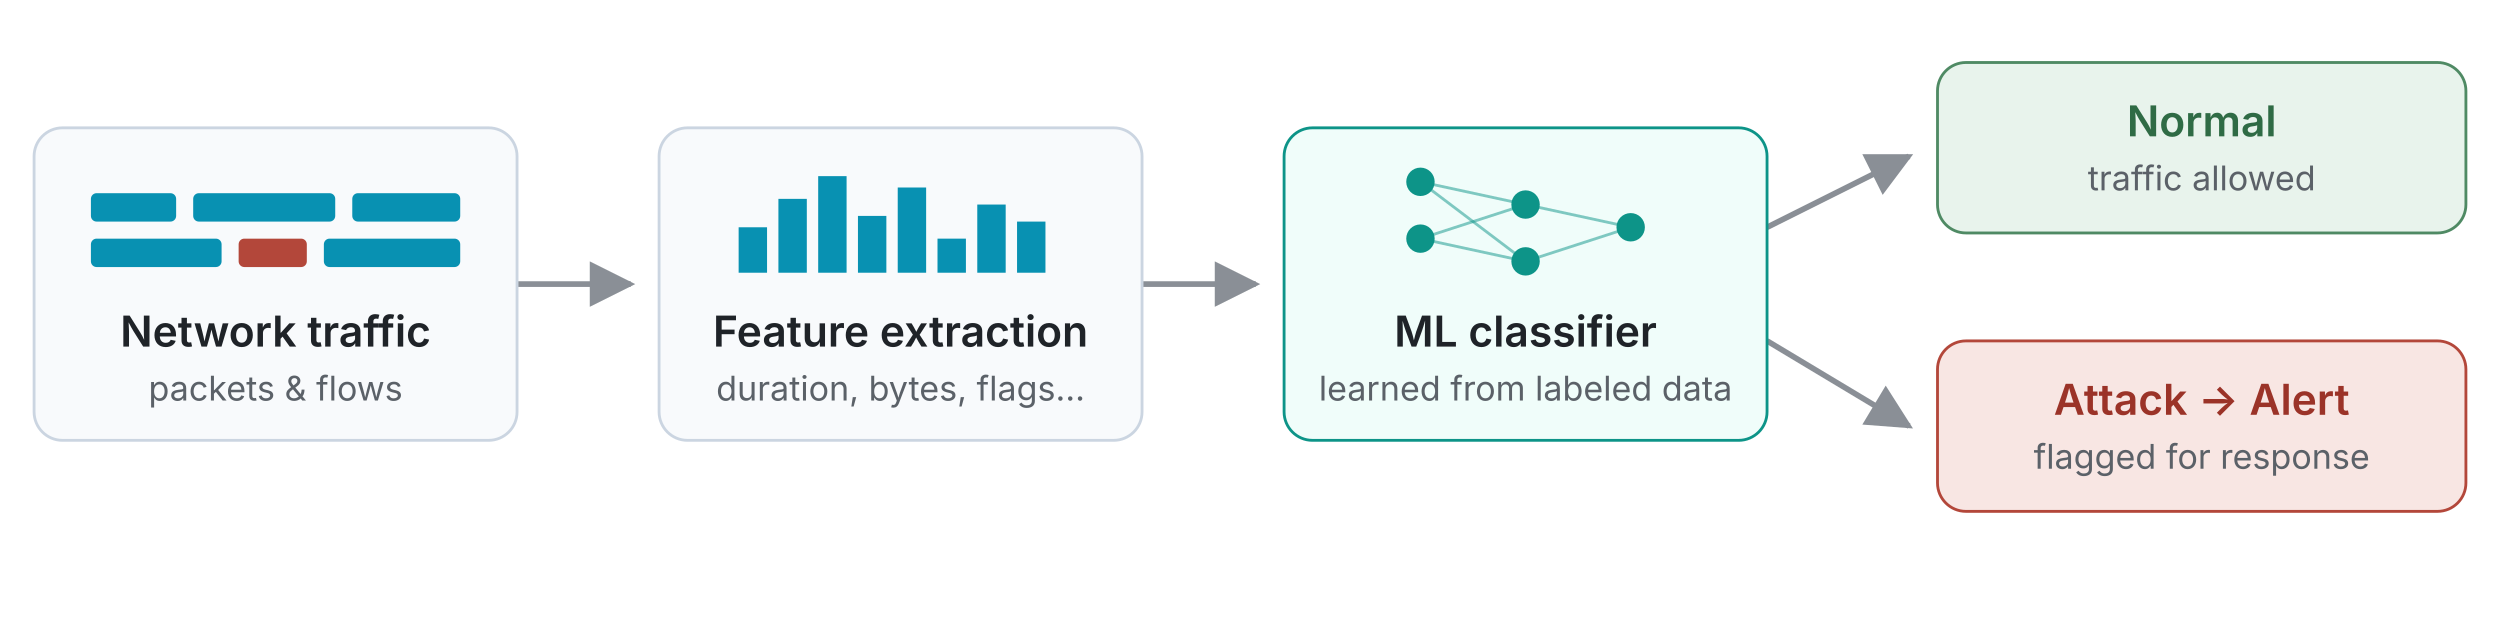
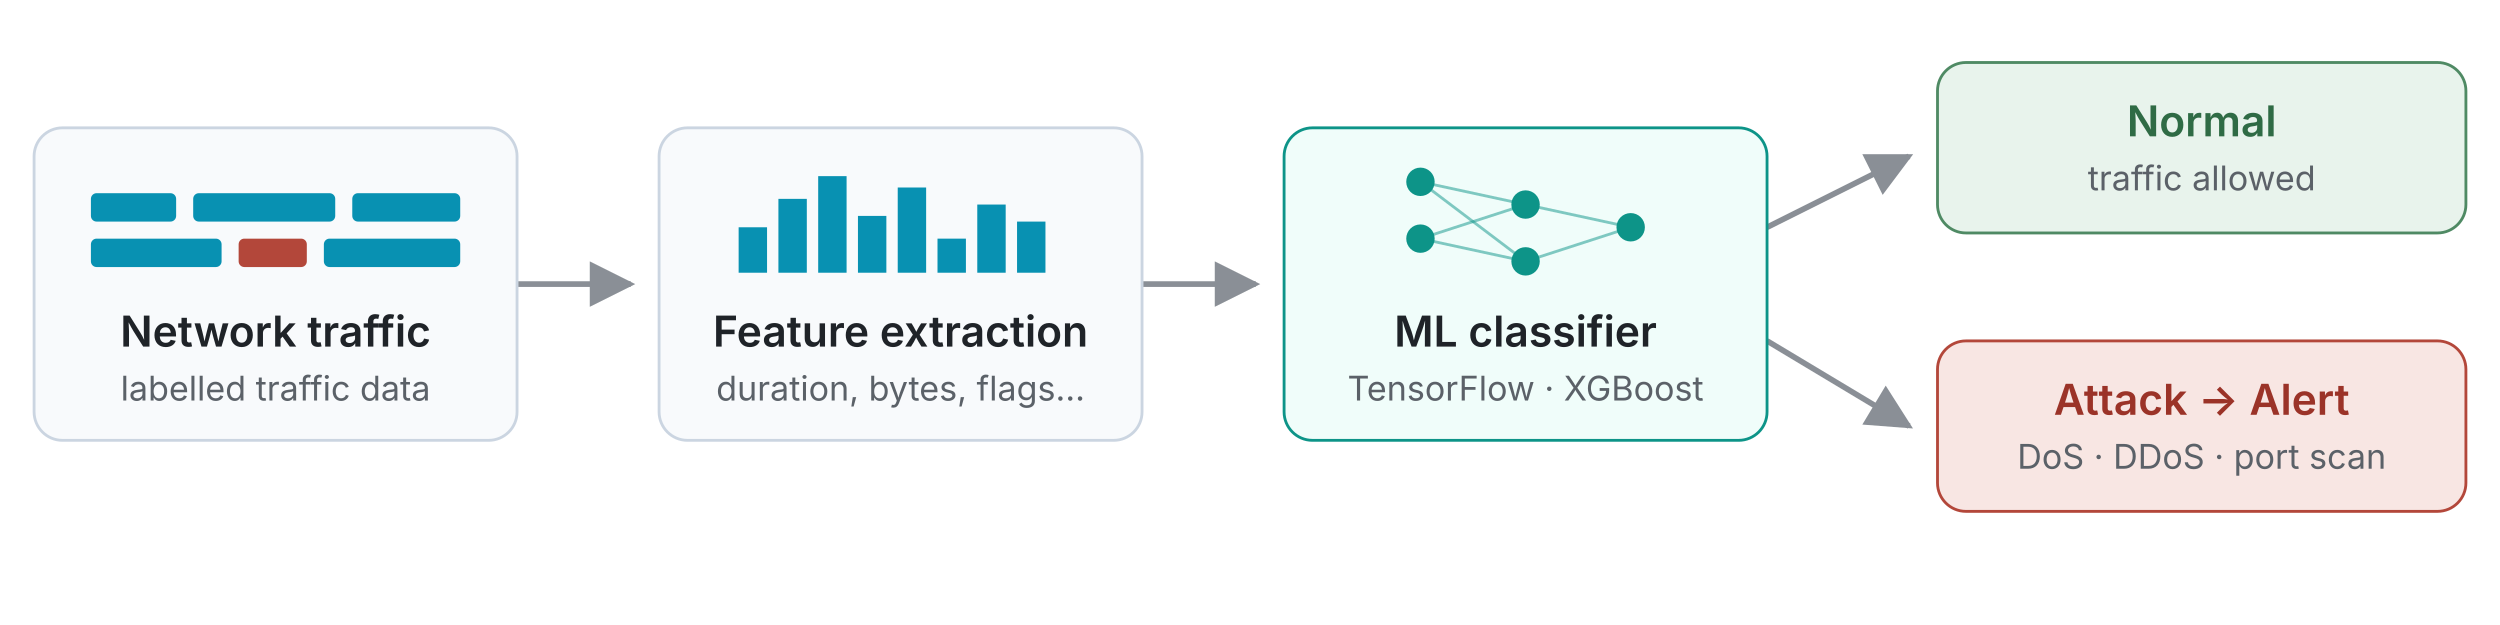
<svg xmlns="http://www.w3.org/2000/svg" viewBox="0 0 880 220" font-family="Inter, system-ui, sans-serif">
  <defs>
    <marker id="a" viewBox="0 0 10 10" refX="9" refY="5" markerWidth="8" markerHeight="8" orient="auto">
      <path d="M0 0 L10 5 L0 10z" fill="#8a8f96" />
    </marker>
  </defs>
  <g stroke="#8a8f96" stroke-width="2" marker-end="url(#a)">
    <line x1="182" y1="100" x2="222" y2="100" />
    <line x1="402" y1="100" x2="442" y2="100" />
    <line x1="622" y1="80" x2="672" y2="55" />
    <line x1="622" y1="120" x2="672" y2="150" />
  </g>
  <rect x="12" y="45" width="170" height="110" rx="10" fill="#f8fafc" stroke="#cbd5e1" />
  <g fill="#0891b2">
    <rect x="32" y="68" width="30" height="10" rx="2" />
    <rect x="68" y="68" width="50" height="10" rx="2" />
    <rect x="124" y="68" width="38" height="10" rx="2" />
    <rect x="32" y="84" width="46" height="10" rx="2" />
    <rect x="84" y="84" width="24" height="10" rx="2" fill="#b3473a" />
    <rect x="114" y="84" width="48" height="10" rx="2" />
  </g>
  <text x="97" y="122" text-anchor="middle" font-size="15" font-weight="600" fill="#1f2328">Network traffic</text>
-   <text x="97" y="141" text-anchor="middle" font-size="12" fill="#5b6168">packets &amp; flows</text>
+   <text x="97" y="141" text-anchor="middle" font-size="12" fill="#5b6168">labelled traffic data</text>
  <rect x="232" y="45" width="170" height="110" rx="10" fill="#f8fafc" stroke="#cbd5e1" />
  <g fill="#0891b2">
    <rect x="260" y="80" width="10" height="16" />
    <rect x="274" y="70" width="10" height="26" />
    <rect x="288" y="62" width="10" height="34" />
    <rect x="302" y="76" width="10" height="20" />
    <rect x="316" y="66" width="10" height="30" />
    <rect x="330" y="84" width="10" height="12" />
    <rect x="344" y="72" width="10" height="24" />
    <rect x="358" y="78" width="10" height="18" />
  </g>
  <text x="317" y="122" text-anchor="middle" font-size="15" font-weight="600" fill="#1f2328">Feature extraction</text>
  <text x="317" y="141" text-anchor="middle" font-size="12" fill="#5b6168">duration, bytes, flags…</text>
  <rect x="452" y="45" width="170" height="110" rx="10" fill="#f0fdfa" stroke="#0d9488" />
  <g stroke="#0d9488" stroke-opacity=".5" stroke-width="1">
    <line x1="500" y1="64" x2="537" y2="72" />
    <line x1="500" y1="64" x2="537" y2="92" />
    <line x1="500" y1="84" x2="537" y2="72" />
    <line x1="500" y1="84" x2="537" y2="92" />
    <line x1="537" y1="72" x2="574" y2="80" />
    <line x1="537" y1="92" x2="574" y2="80" />
  </g>
  <g fill="#0d9488">
    <circle cx="500" cy="64" r="5" />
    <circle cx="500" cy="84" r="5" />
    <circle cx="537" cy="72" r="5" />
    <circle cx="537" cy="92" r="5" />
    <circle cx="574" cy="80" r="5" />
  </g>
  <text x="537" y="122" text-anchor="middle" font-size="15" font-weight="600" fill="#1f2328">ML classifier</text>
-   <text x="537" y="141" text-anchor="middle" font-size="12" fill="#5b6168">learned from labeled data</text>
+   <text x="537" y="141" text-anchor="middle" font-size="12" fill="#5b6168">TensorFlow · XGBoost</text>
  <rect x="682" y="22" width="186" height="60" rx="10" fill="#e8f3ec" stroke="#4f8a64" />
  <text x="775" y="48" text-anchor="middle" font-size="15" font-weight="600" fill="#2f6b45">Normal</text>
  <text x="775" y="67" text-anchor="middle" font-size="12" fill="#5b6168">traffic allowed</text>
  <rect x="682" y="120" width="186" height="60" rx="10" fill="#f8e6e3" stroke="#b3473a" />
  <text x="775" y="146" text-anchor="middle" font-size="15" font-weight="600" fill="#9b3328">Attack → Alert</text>
-   <text x="775" y="165" text-anchor="middle" font-size="12" fill="#5b6168">flagged for response</text>
+   <text x="775" y="165" text-anchor="middle" font-size="12" fill="#5b6168">DoS · DDoS · port scan</text>
</svg>
